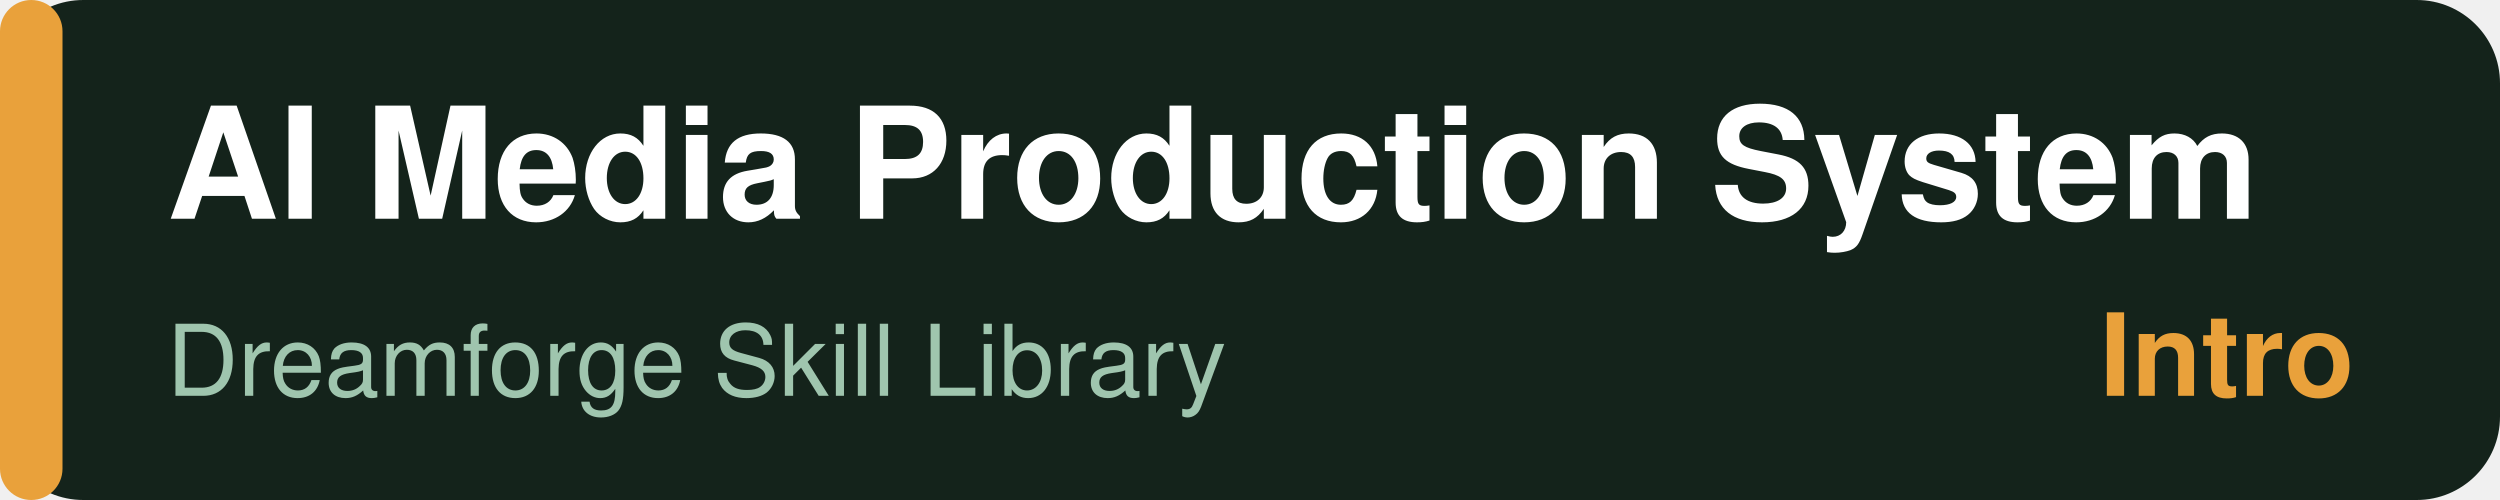
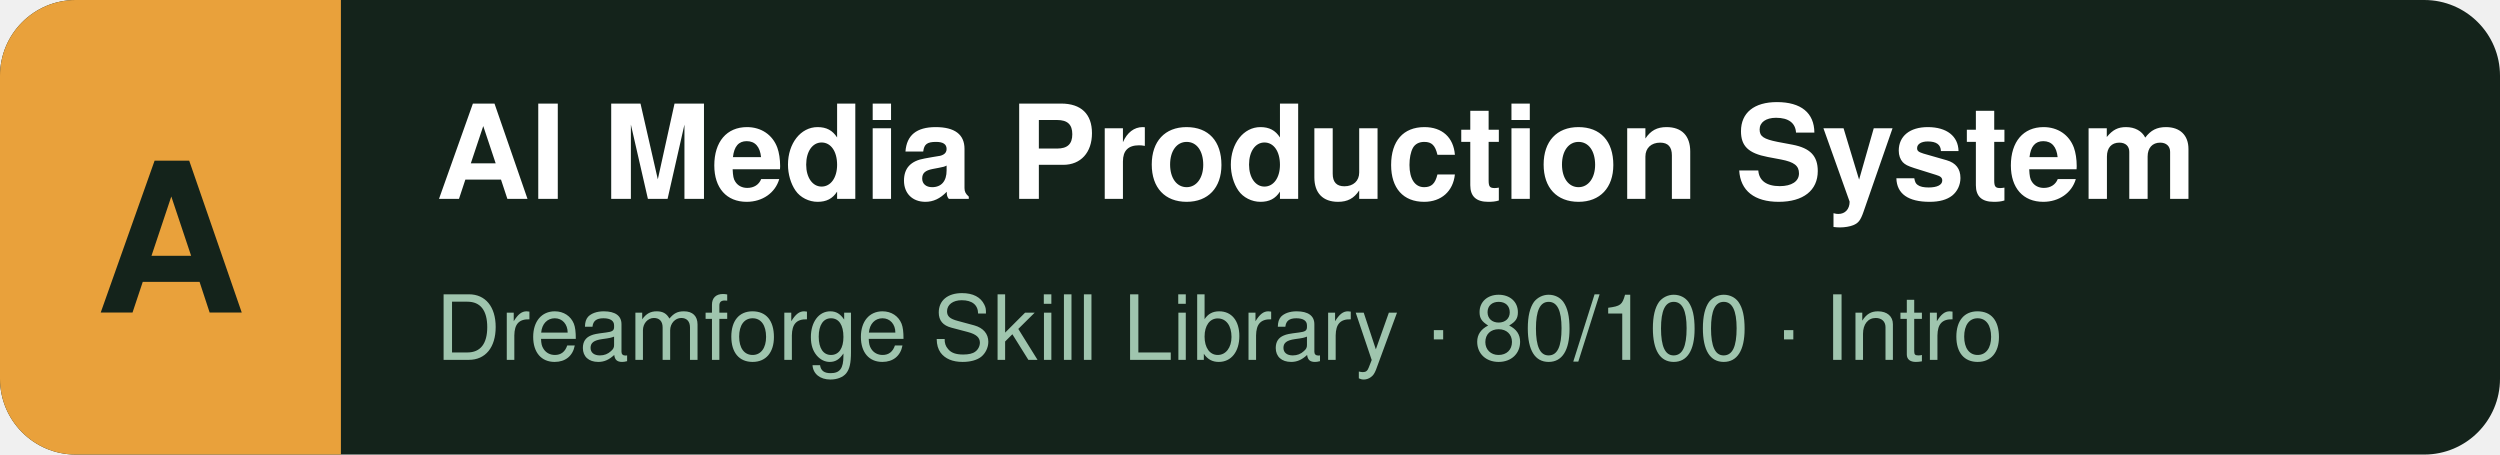
- <svg xmlns="http://www.w3.org/2000/svg" width="240" height="48" viewBox="0 0 240 48" role="img" aria-label="AI Media Production System — Dreamforge Skill Library">
-   <rect width="240" height="48" rx="8" fill="#14231b" />
-   <rect width="6" height="48" rx="3" fill="#e9a13b" />
-   <text x="16" y="21" font-family="Segoe UI, Helvetica, Arial, sans-serif" font-size="14.9" font-weight="700" fill="#ffffff">AI Media Production System</text>
-   <text x="16" y="38" font-family="Segoe UI, Helvetica, Arial, sans-serif" font-size="9.5" fill="#9fc5ae">Dreamforge Skill Library</text>
-   <text x="226" y="38" text-anchor="end" font-family="Segoe UI, Helvetica, Arial, sans-serif" font-size="11" font-weight="700" fill="#e9a13b">Intro</text>
+ <svg xmlns="http://www.w3.org/2000/svg" width="264" height="48" viewBox="0 0 264 48" role="img" aria-label="AI Media Production System — grade A, completeness 80/100, Intro — Dreamforge Skill Library">
+   <rect width="264" height="48" rx="8" fill="#14231b" />
+   <path d="M8 0 h28 v48 h-28 a8 8 0 0 1 -8 -8 v-32 a8 8 0 0 1 8 -8 z" fill="#e9a13b" />
+   <text x="18" y="33" text-anchor="middle" font-family="Segoe UI, Helvetica, Arial, sans-serif" font-size="22" font-weight="800" fill="#14231b">A</text>
+   <text x="46" y="21" font-family="Segoe UI, Helvetica, Arial, sans-serif" font-size="13.8" font-weight="700" fill="#ffffff">AI Media Production System</text>
+   <text x="46" y="38" font-family="Segoe UI, Helvetica, Arial, sans-serif" font-size="9.5" fill="#9fc5ae">Dreamforge Skill Library · 80/100 · Intro</text>
</svg>
